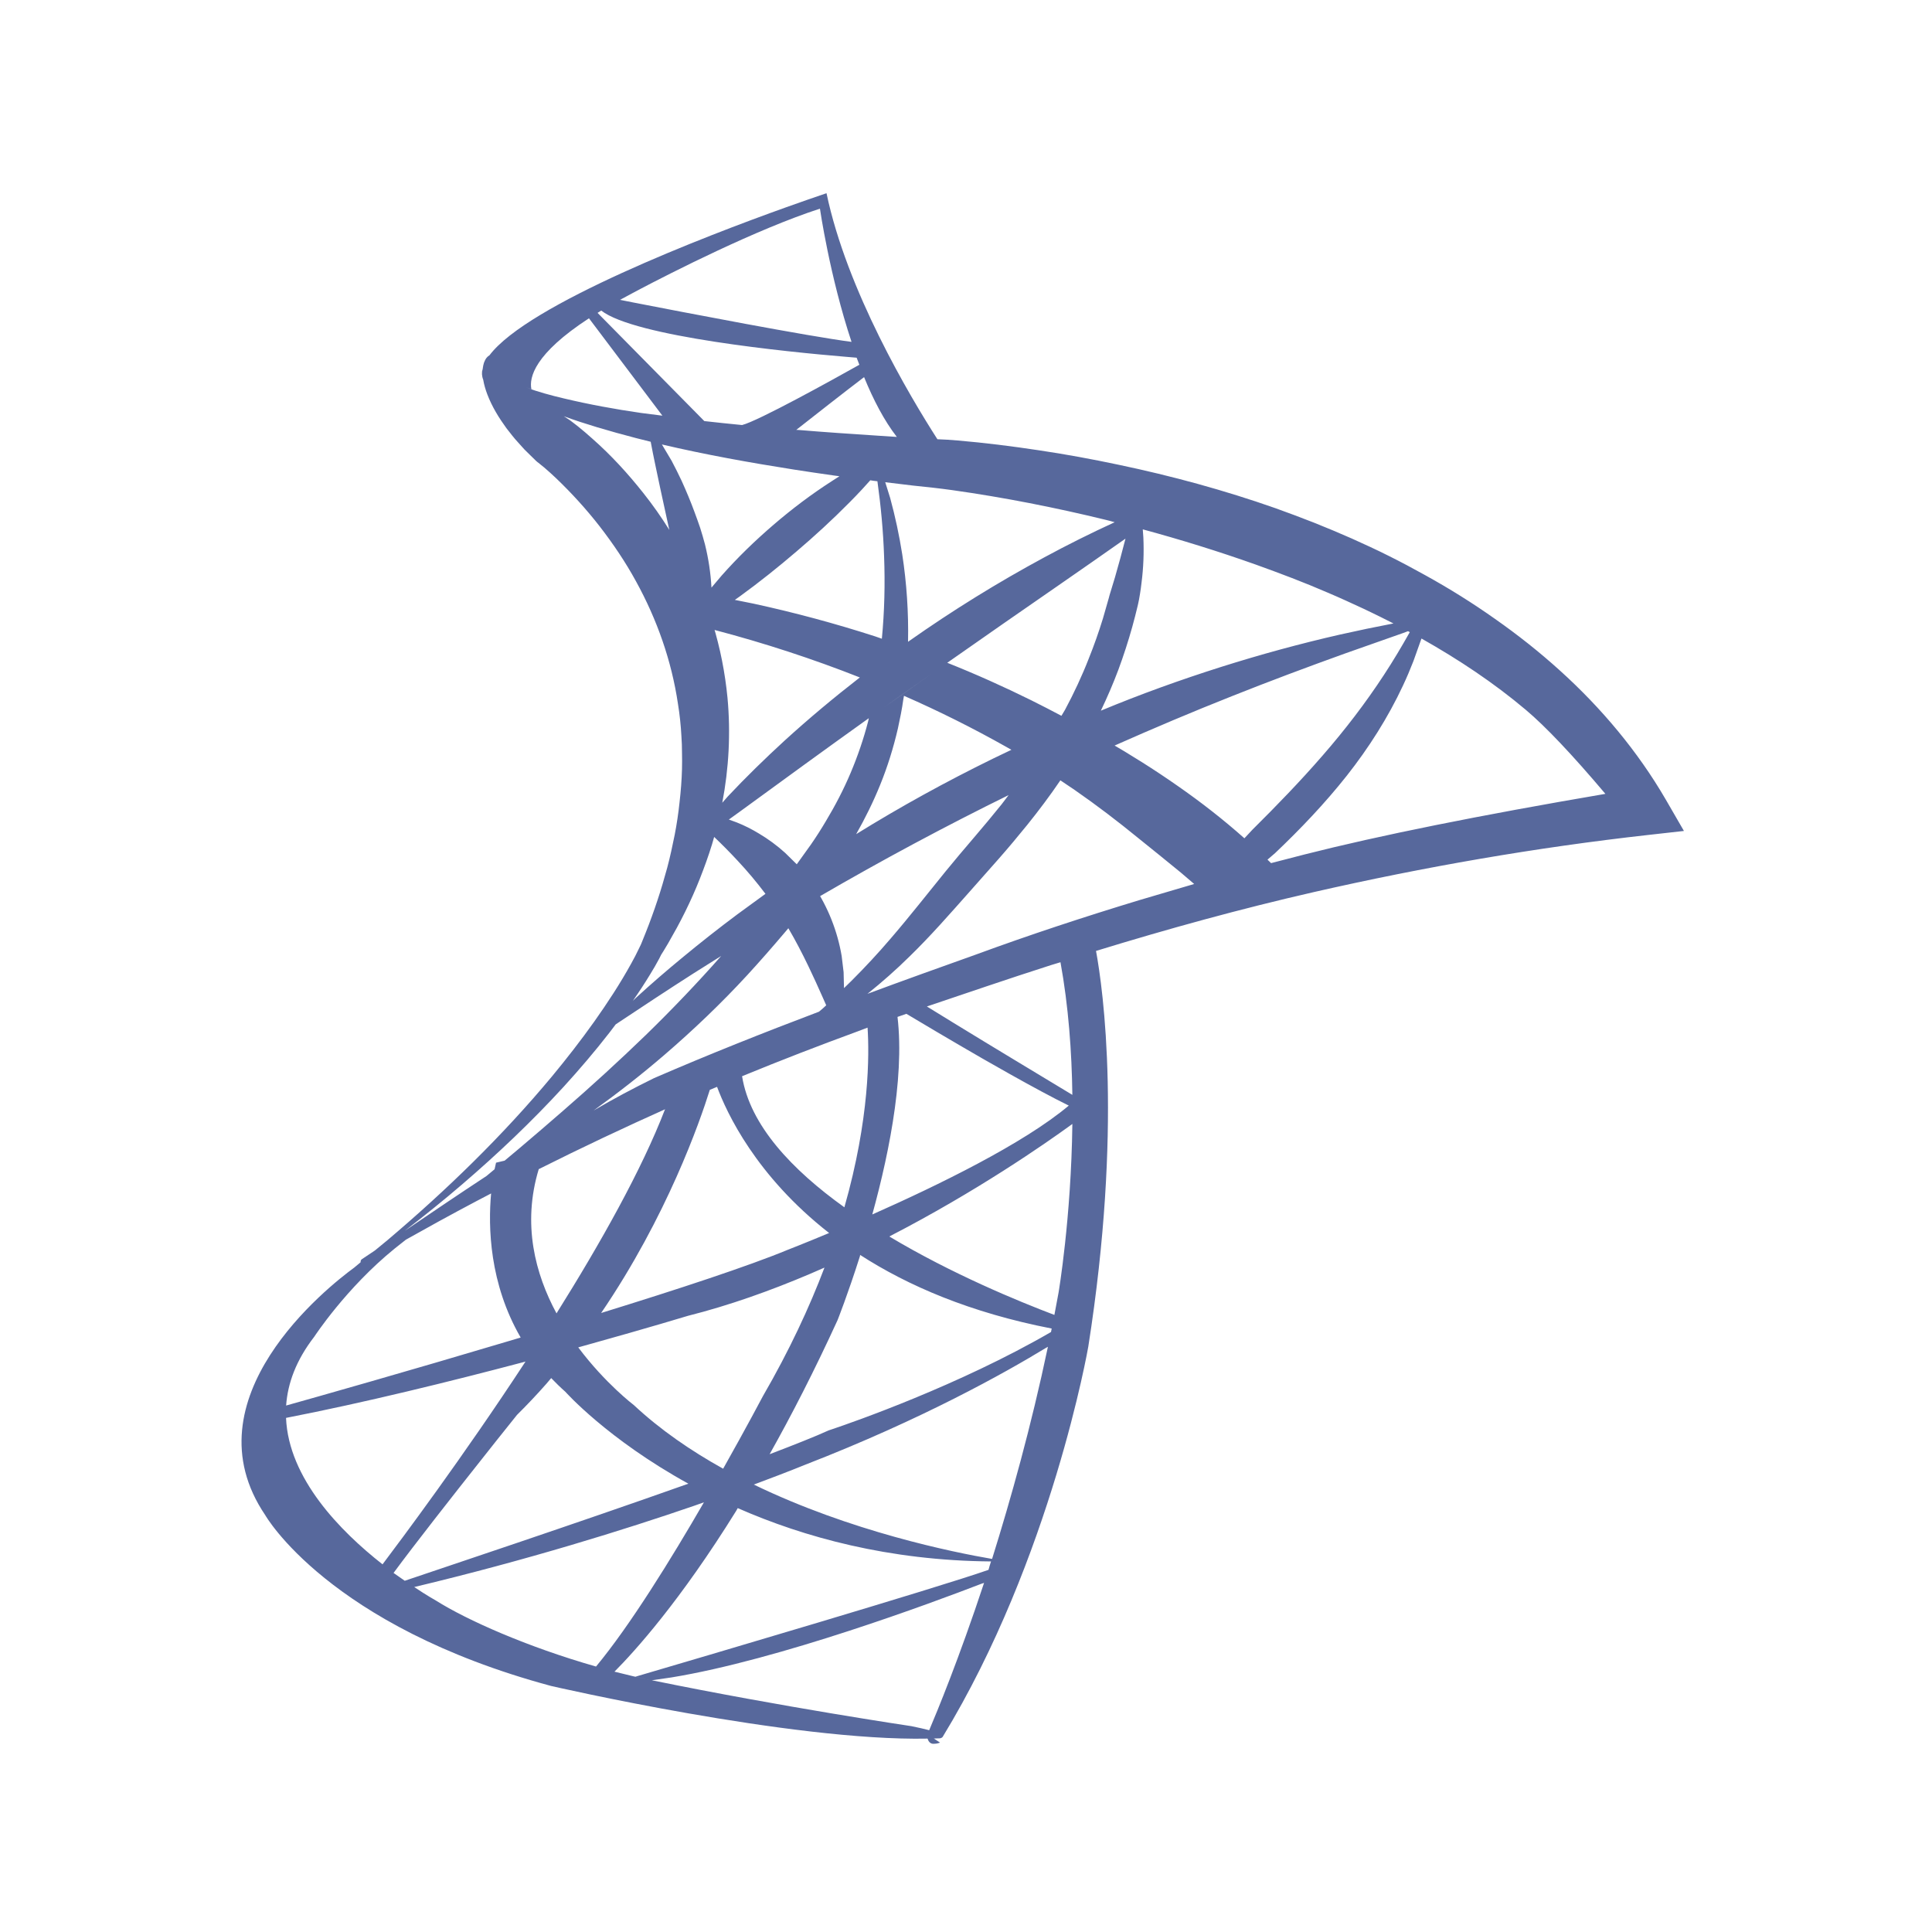
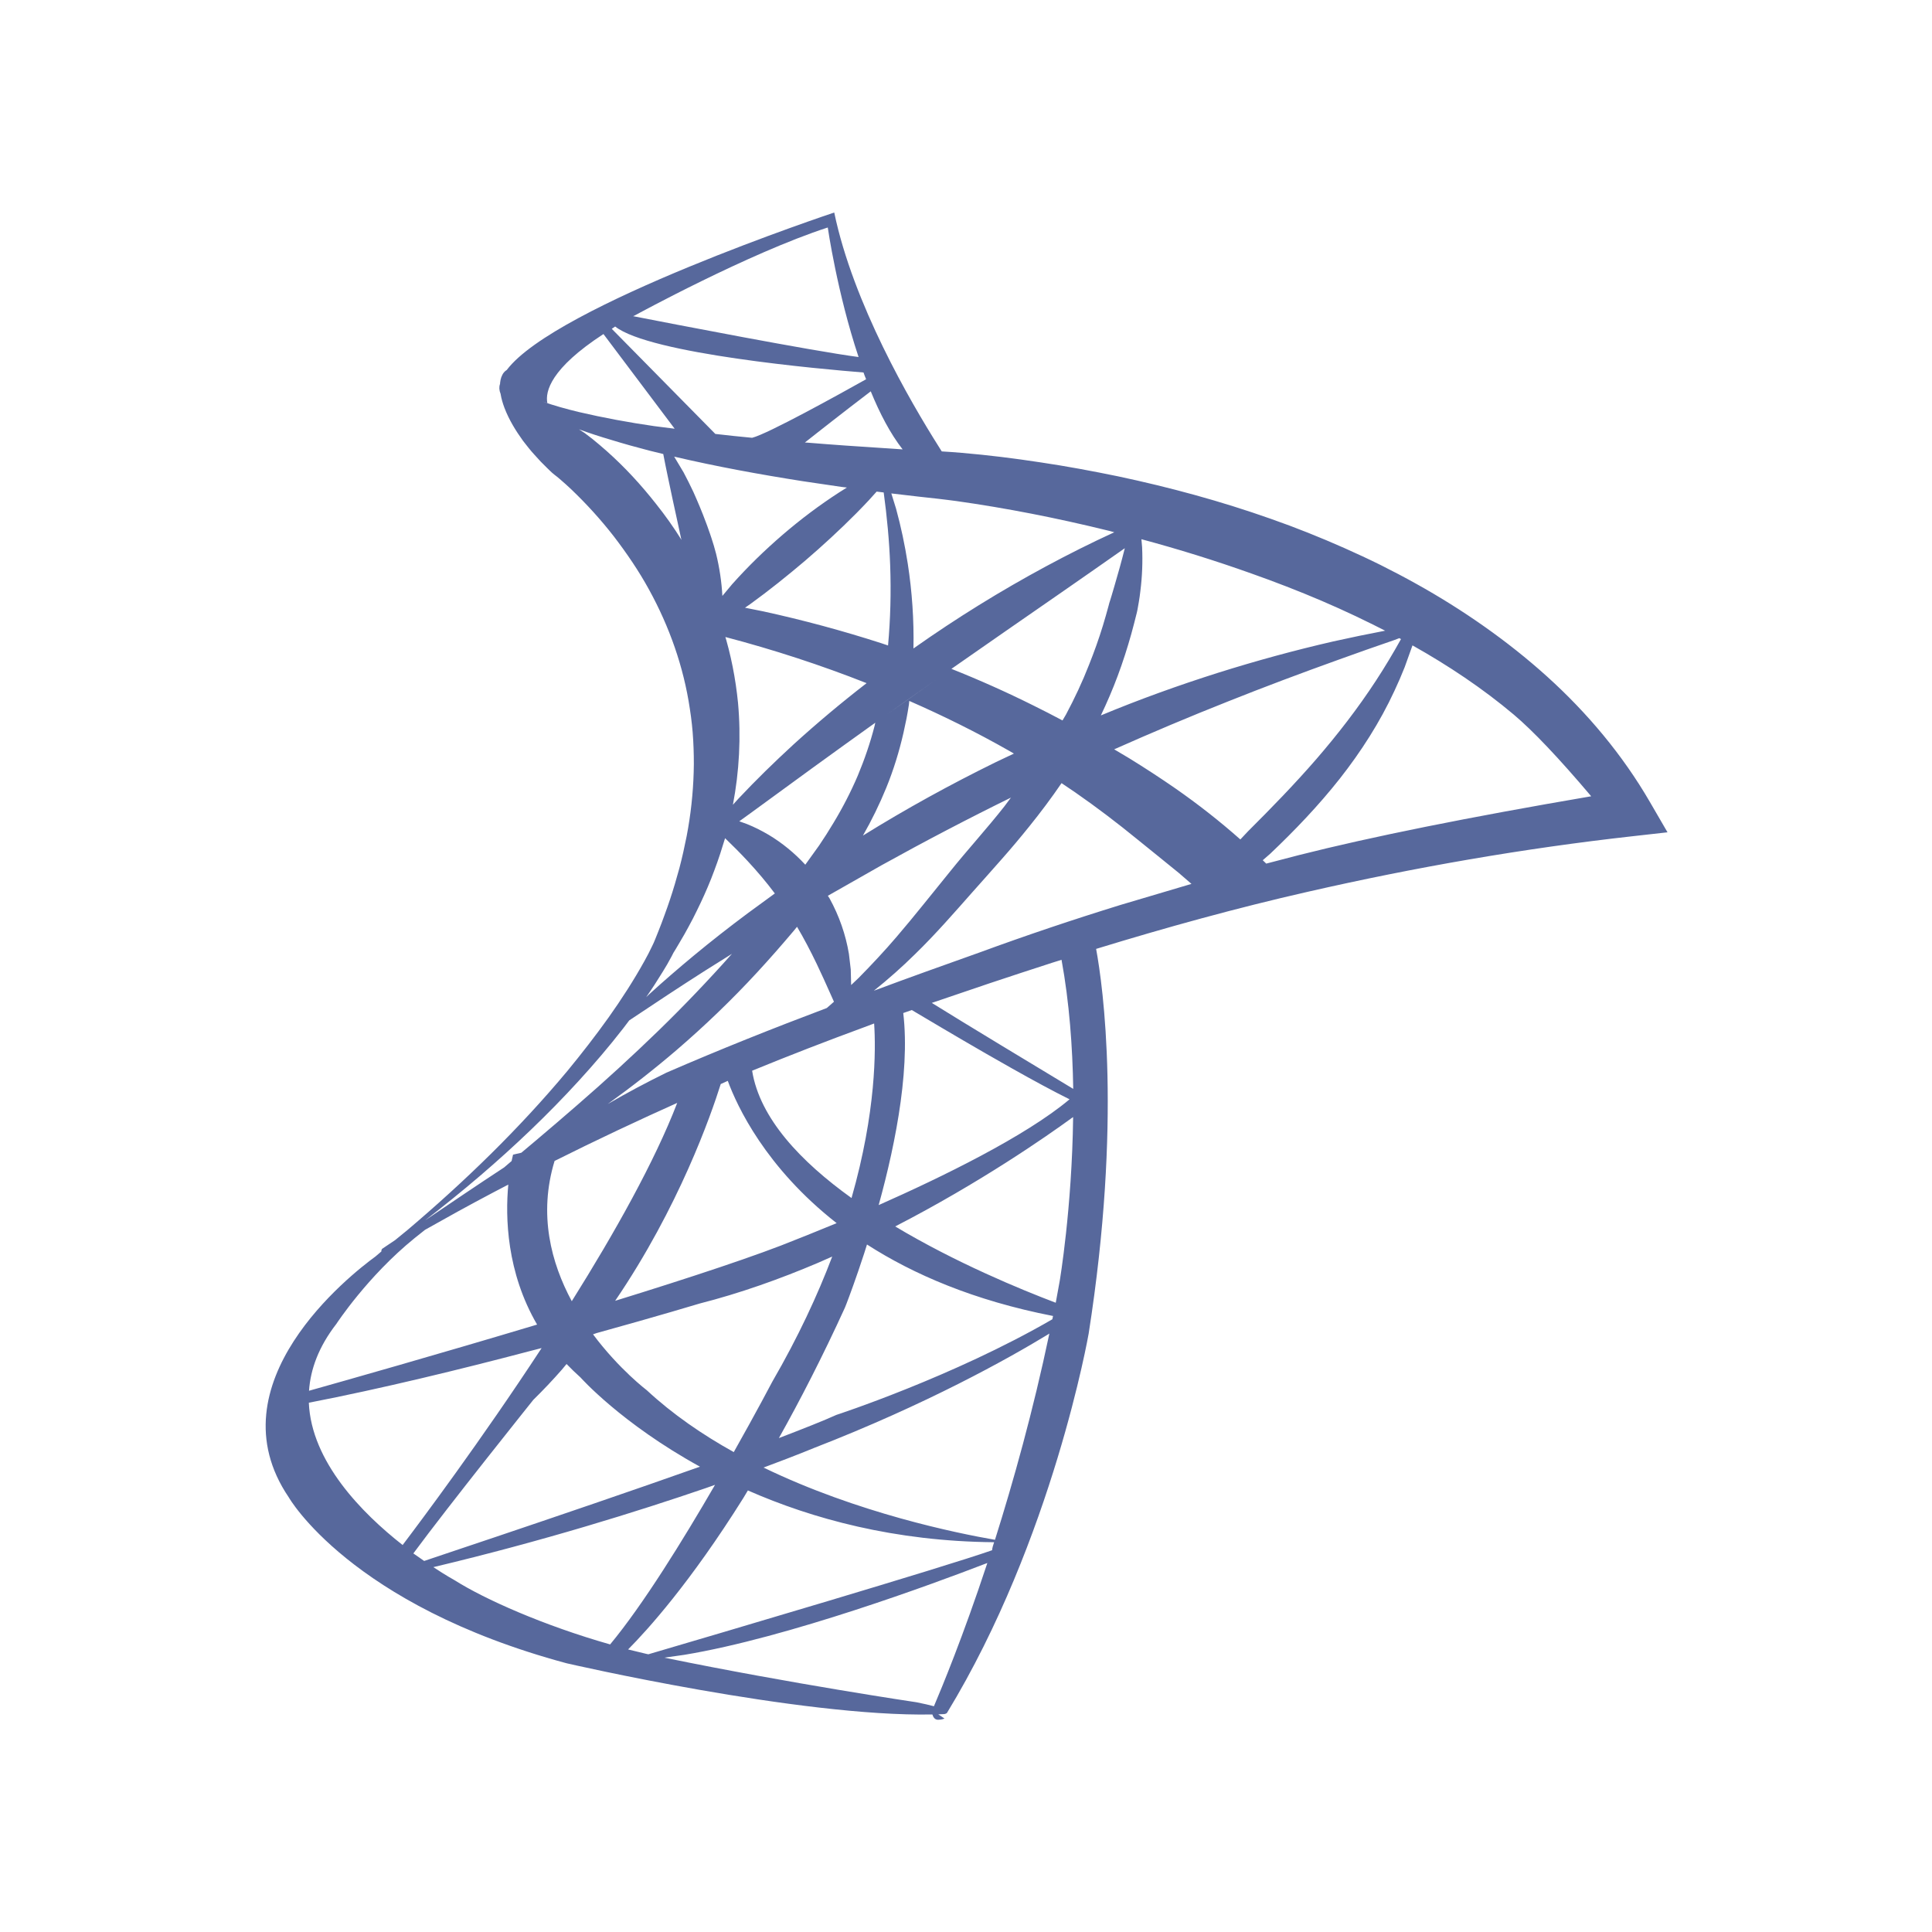
<svg xmlns="http://www.w3.org/2000/svg" width="20px" height="20px" viewBox="0 0 20 20" version="1.1">
  <g id="mssql-second-menu" stroke="none" stroke-width="1" fill="none" fill-rule="evenodd">
    <g id="MSSQL">
      <rect id="矩形" x="0" y="0" width="20" height="20" />
-       <g id="编组-29" transform="translate(2.5, 2)" fill="#57689C" fill-rule="nonzero">
-         <path d="M6.056,0 C6.267,1.008 6.915,2.097 7.204,2.547 C7.274,2.549 7.345,2.554 7.415,2.56 C7.696,2.584 7.974,2.619 8.252,2.661 C8.529,2.702 8.805,2.753 9.079,2.811 C9.628,2.926 10.172,3.074 10.704,3.261 C10.837,3.309 10.969,3.358 11.101,3.41 C11.232,3.462 11.362,3.517 11.492,3.574 C11.621,3.632 11.75,3.691 11.877,3.755 C12.004,3.818 12.129,3.885 12.253,3.954 C12.503,4.092 12.745,4.243 12.978,4.408 C13.212,4.572 13.437,4.75 13.65,4.943 C14.076,5.328 14.453,5.776 14.744,6.277 L14.932,6.602 L14.566,6.643 C13.401,6.773 12.244,6.974 11.1,7.235 C10.343,7.408 9.591,7.615 8.846,7.844 C8.92,8.246 9.121,9.68 8.766,11.94 C8.766,11.94 8.387,14.128 7.258,15.981 C7.251,15.991 7.231,15.995 7.231,15.995 C7.21,15.996 7.189,15.997 7.167,15.997 L7.231,16.039 C7.231,16.039 7.206,16.052 7.163,16.052 C7.127,16.052 7.11,16.024 7.102,15.998 C5.691,16.027 3.205,15.453 3.205,15.453 C0.896,14.831 0.246,13.685 0.246,13.685 C-0.572,12.479 0.891,11.324 1.167,11.122 L1.233,11.067 C1.232,11.052 1.236,11.042 1.245,11.036 L1.381,10.945 L1.51,10.839 C2.124,10.319 2.702,9.758 3.214,9.143 C3.367,8.958 3.514,8.769 3.652,8.575 C3.79,8.38 3.921,8.18 4.035,7.973 C4.063,7.923 4.09,7.871 4.115,7.818 L4.135,7.777 L4.152,7.735 L4.185,7.653 C4.207,7.598 4.228,7.542 4.248,7.487 C4.268,7.431 4.288,7.376 4.306,7.32 C4.343,7.209 4.376,7.096 4.407,6.983 C4.437,6.871 4.461,6.757 4.484,6.644 C4.506,6.531 4.523,6.417 4.535,6.302 C4.548,6.188 4.557,6.074 4.56,5.961 L4.561,5.876 L4.56,5.79 C4.56,5.734 4.558,5.677 4.554,5.621 C4.548,5.508 4.536,5.396 4.518,5.285 C4.452,4.84 4.301,4.412 4.084,4.018 C3.976,3.82 3.849,3.632 3.711,3.453 C3.572,3.274 3.419,3.106 3.256,2.95 C3.216,2.912 3.175,2.875 3.133,2.839 L3.102,2.814 L3.075,2.792 L3.063,2.783 L3.048,2.77 L3.031,2.753 L2.997,2.72 L2.929,2.653 L2.865,2.582 C2.821,2.535 2.782,2.483 2.742,2.432 C2.665,2.326 2.594,2.212 2.544,2.081 C2.526,2.033 2.511,1.983 2.502,1.93 C2.487,1.893 2.486,1.856 2.495,1.818 L2.496,1.869 C2.494,1.832 2.498,1.793 2.51,1.755 C2.517,1.737 2.525,1.719 2.537,1.704 C2.546,1.693 2.556,1.684 2.567,1.678 C2.965,1.149 4.804,0.444 5.64,0.145 L5.861,0.067 C5.984,0.024 6.056,0 6.056,0 Z M7.687,14.386 L7.657,14.396 C7.159,14.588 5.563,15.183 4.449,15.365 L4.248,15.394 C5.601,15.671 6.934,15.869 6.934,15.869 C7.013,15.885 7.073,15.899 7.119,15.911 C7.199,15.723 7.426,15.175 7.687,14.386 Z M5.137,13.612 L5.12,13.642 C4.54,14.576 4.071,15.094 3.861,15.305 L4.057,15.353 L4.248,15.394 L4.078,15.357 C4.806,15.143 7.199,14.438 7.733,14.251 C7.74,14.224 7.749,14.194 7.759,14.164 C6.699,14.155 5.822,13.913 5.137,13.612 Z M4.787,13.552 L4.688,13.587 C3.97,13.834 2.96,14.149 1.788,14.429 C1.924,14.52 2.013,14.569 2.013,14.569 C2.333,14.771 2.958,15.049 3.67,15.252 C4.022,14.828 4.447,14.14 4.787,13.552 Z M3.206,12.266 L3.156,12.325 C3.059,12.435 2.958,12.542 2.852,12.647 C2.852,12.647 2.77,12.75 2.645,12.906 L2.478,13.117 C2.184,13.488 1.789,13.991 1.574,14.283 C1.615,14.311 1.653,14.338 1.69,14.364 C2.052,14.241 3.468,13.77 4.626,13.359 C3.787,12.897 3.353,12.408 3.353,12.408 C3.301,12.362 3.252,12.314 3.206,12.266 Z M2.94,12.095 L2.914,12.102 C2.165,12.3 1.273,12.52 0.461,12.678 C0.487,13.306 1.024,13.852 1.46,14.194 C1.649,13.943 2.289,13.089 2.94,12.095 Z M8.348,11.942 L8.323,11.956 C7.909,12.208 7.046,12.693 5.84,13.161 C5.84,13.161 5.663,13.234 5.344,13.353 L5.303,13.368 C6.305,13.854 7.367,14.069 7.77,14.138 C7.964,13.517 8.174,12.769 8.348,11.942 Z M6.035,11.122 L5.881,11.189 C5.476,11.361 5.051,11.513 4.623,11.621 C4.623,11.621 4.211,11.746 3.593,11.918 L3.486,11.948 C3.766,12.322 4.061,12.545 4.061,12.545 C4.335,12.801 4.653,13.019 4.986,13.204 C5.231,12.769 5.397,12.454 5.397,12.454 C5.672,11.979 5.879,11.533 6.035,11.122 Z M6.404,10.991 L6.402,11.004 C6.276,11.401 6.17,11.667 6.17,11.667 C5.93,12.191 5.693,12.652 5.467,13.054 C5.729,12.954 5.943,12.869 6.079,12.807 L6.115,12.795 C6.326,12.724 7.428,12.341 8.38,11.789 C8.382,11.778 8.385,11.765 8.387,11.753 C7.543,11.589 6.897,11.309 6.404,10.991 Z M2.584,10.353 L2.824,10.231 C2.562,10.364 2.301,10.502 2.042,10.644 L1.702,10.833 L1.587,10.924 C1.083,11.332 0.753,11.838 0.753,11.838 C0.565,12.081 0.478,12.32 0.462,12.55 L0.448,12.554 C0.784,12.46 1.737,12.19 2.759,11.885 L2.89,11.846 C2.566,11.287 2.552,10.702 2.584,10.353 Z M8.601,9.635 L8.582,9.649 C8.32,9.839 7.61,10.334 6.706,10.8 C7.354,11.188 8.043,11.471 8.415,11.612 L8.458,11.382 C8.458,11.382 8.589,10.611 8.601,9.635 Z M4.384,9.484 L4.418,9.468 C3.967,9.67 3.519,9.881 3.077,10.103 C2.904,10.674 3.041,11.188 3.261,11.596 C3.717,10.868 4.143,10.11 4.384,9.484 Z M4.923,9.251 L4.848,9.282 C4.746,9.609 4.404,10.592 3.723,11.592 C4.519,11.346 5.252,11.105 5.657,10.937 C5.657,10.937 5.825,10.872 6.083,10.764 C5.326,10.173 5.023,9.52 4.923,9.251 Z M4.966,7.896 L4.683,8.074 C4.412,8.247 4.143,8.425 3.874,8.604 C3.852,8.634 3.83,8.662 3.808,8.691 C3.658,8.884 3.5,9.069 3.336,9.249 C3.007,9.608 2.654,9.943 2.286,10.259 C2.093,10.425 1.894,10.585 1.692,10.74 C1.972,10.55 2.253,10.36 2.536,10.174 L2.62,10.104 C2.629,10.06 2.635,10.036 2.635,10.036 L2.724,10.015 L2.878,9.886 C3.028,9.759 3.177,9.631 3.324,9.503 C3.62,9.246 3.908,8.983 4.187,8.713 C4.457,8.45 4.717,8.178 4.966,7.896 Z M6.883,8.495 L6.788,8.528 L6.773,8.405 C6.885,9.035 6.717,9.894 6.53,10.572 C7.202,10.274 8.095,9.84 8.564,9.445 C8.397,9.363 8.177,9.244 7.949,9.116 L7.674,8.96 C7.336,8.765 7.021,8.578 6.883,8.495 Z M6.481,8.638 L6.378,8.677 C5.977,8.824 5.578,8.978 5.182,9.141 C5.263,9.65 5.701,10.111 6.241,10.498 C6.503,9.579 6.499,8.914 6.481,8.638 Z M5.661,7.609 L5.629,7.647 C5.5,7.799 5.371,7.947 5.236,8.094 C4.966,8.387 4.678,8.662 4.377,8.921 C4.141,9.124 3.896,9.315 3.645,9.496 C3.849,9.376 4.058,9.265 4.27,9.161 C4.84,8.914 5.407,8.689 5.978,8.473 C6.004,8.452 6.029,8.43 6.053,8.407 L6.015,8.321 C5.968,8.214 5.919,8.108 5.869,8.003 C5.803,7.866 5.735,7.735 5.661,7.609 Z M8.478,7.961 L8.379,7.991 C8.154,8.063 7.931,8.137 7.708,8.212 L7.095,8.419 C7.243,8.511 7.46,8.643 7.691,8.784 L7.975,8.956 C8.211,9.099 8.439,9.236 8.601,9.334 C8.595,8.889 8.561,8.416 8.478,7.961 Z M4.893,6.664 L4.871,6.74 C4.834,6.861 4.791,6.979 4.745,7.096 C4.699,7.213 4.648,7.326 4.593,7.438 C4.565,7.494 4.537,7.549 4.507,7.604 L4.416,7.766 L4.368,7.846 L4.344,7.884 L4.324,7.924 C4.294,7.98 4.263,8.034 4.23,8.087 C4.173,8.181 4.113,8.272 4.051,8.361 L4.084,8.329 C4.24,8.186 4.401,8.047 4.565,7.912 C4.75,7.759 4.939,7.61 5.132,7.466 L5.424,7.253 C5.332,7.131 5.238,7.019 5.135,6.909 C5.057,6.825 4.976,6.743 4.893,6.664 Z M8.477,6.078 C8.369,6.237 8.254,6.39 8.135,6.538 C8.038,6.658 7.939,6.776 7.838,6.891 L7.538,7.23 C7.338,7.455 7.137,7.686 6.915,7.902 C6.777,8.038 6.631,8.167 6.48,8.288 C6.851,8.15 7.226,8.016 7.607,7.88 C8.165,7.675 8.728,7.49 9.295,7.318 L9.862,7.151 L9.724,7.033 C9.579,6.913 9.429,6.794 9.286,6.678 C9.072,6.503 8.852,6.335 8.624,6.177 L8.477,6.078 Z M7.941,6.231 L7.959,6.222 C7.291,6.55 6.634,6.902 5.989,7.277 L5.924,7.171 C6.072,7.391 6.17,7.642 6.213,7.897 L6.233,8.064 L6.237,8.229 L6.314,8.154 C6.455,8.013 6.59,7.868 6.719,7.717 C6.913,7.492 7.098,7.255 7.29,7.019 L7.436,6.843 C7.485,6.785 7.535,6.726 7.583,6.67 C7.68,6.556 7.776,6.442 7.869,6.326 L7.941,6.231 Z M6.494,5.434 L7.147,4.972 C6.704,5.283 6.264,5.598 5.826,5.916 L5.167,6.396 L5.045,6.484 L5.125,6.513 C5.206,6.545 5.283,6.584 5.357,6.629 C5.453,6.686 5.544,6.753 5.628,6.829 L5.748,6.947 L5.895,6.742 C5.949,6.664 6,6.584 6.048,6.503 C6.146,6.34 6.233,6.173 6.306,6 C6.379,5.827 6.44,5.649 6.487,5.467 L6.494,5.434 Z M12.215,4.61 L12.132,4.843 C12.099,4.928 12.063,5.013 12.024,5.096 C11.869,5.428 11.669,5.742 11.442,6.03 C11.214,6.318 10.962,6.582 10.699,6.832 L10.621,6.899 C10.633,6.911 10.646,6.923 10.658,6.935 L11.006,6.845 C11.773,6.65 12.811,6.441 14.119,6.218 C13.775,5.811 13.5,5.521 13.296,5.349 C12.963,5.068 12.598,4.826 12.215,4.61 Z M12.076,4.534 L12.025,4.553 L11.429,4.763 C11.034,4.905 10.641,5.052 10.252,5.207 C9.843,5.369 9.439,5.54 9.038,5.718 L8.949,5.665 C9.203,5.812 9.452,5.968 9.693,6.137 C9.933,6.304 10.164,6.484 10.382,6.678 L10.464,6.59 C10.716,6.34 10.961,6.087 11.191,5.822 C11.421,5.558 11.634,5.281 11.827,4.986 C11.921,4.843 12.009,4.695 12.094,4.544 C12.088,4.54 12.082,4.537 12.076,4.534 Z M6.858,5.203 L6.851,5.241 C6.845,5.289 6.835,5.342 6.826,5.391 C6.816,5.441 6.806,5.491 6.795,5.541 C6.749,5.74 6.688,5.937 6.611,6.126 C6.54,6.301 6.456,6.471 6.363,6.635 C6.821,6.351 7.294,6.091 7.778,5.854 L7.97,5.762 C7.953,5.753 7.936,5.743 7.919,5.733 C7.575,5.539 7.221,5.362 6.858,5.203 Z M4.891,4.505 L4.88,4.463 C4.956,4.71 5.006,4.966 5.031,5.223 C5.065,5.588 5.045,5.955 4.977,6.31 L5.034,6.245 C5.223,6.044 5.42,5.852 5.623,5.666 C5.873,5.438 6.133,5.221 6.401,5.013 C5.915,4.821 5.41,4.656 4.896,4.521 L4.891,4.505 Z M9.151,3.576 C8.927,3.734 8.703,3.889 8.48,4.044 C8.087,4.316 7.696,4.587 7.306,4.861 C7.6,4.978 7.89,5.108 8.175,5.249 L8.333,5.329 L8.488,5.41 L8.525,5.348 C8.617,5.176 8.7,4.999 8.771,4.817 C8.826,4.68 8.875,4.541 8.918,4.401 C8.939,4.33 8.959,4.26 8.979,4.188 L8.986,4.161 C8.988,4.152 8.988,4.152 8.989,4.151 L8.994,4.135 L9.042,3.977 C9.08,3.844 9.117,3.711 9.151,3.576 Z M9.33,3.48 L9.336,3.564 C9.343,3.72 9.337,3.878 9.317,4.033 C9.313,4.072 9.307,4.11 9.301,4.149 L9.291,4.207 L9.288,4.221 L9.285,4.236 L9.279,4.264 C9.261,4.339 9.242,4.415 9.221,4.49 C9.179,4.64 9.131,4.788 9.077,4.934 C9.023,5.078 8.962,5.219 8.896,5.357 C9.304,5.187 9.721,5.037 10.144,4.903 C10.549,4.775 10.959,4.663 11.372,4.569 L11.649,4.509 L11.925,4.454 L11.792,4.387 C11.732,4.357 11.672,4.329 11.612,4.3 C11.491,4.244 11.37,4.188 11.247,4.136 C11.124,4.083 11,4.032 10.875,3.984 C10.75,3.936 10.624,3.889 10.498,3.844 C10.115,3.708 9.725,3.587 9.33,3.48 Z M6.664,2.992 L6.715,3.155 C6.767,3.346 6.809,3.541 6.84,3.739 C6.886,4.038 6.906,4.341 6.9,4.644 L6.911,4.636 C7.36,4.32 7.828,4.03 8.312,3.769 C8.55,3.64 8.793,3.519 9.039,3.406 C9.01,3.397 8.98,3.39 8.949,3.382 C8.425,3.254 7.891,3.149 7.359,3.074 C7.292,3.065 7.226,3.056 7.161,3.049 L6.955,3.027 C6.858,3.015 6.761,3.004 6.664,2.992 Z M6.509,2.972 L6.423,3.067 C6.38,3.113 6.337,3.158 6.292,3.203 C6.117,3.38 5.934,3.548 5.745,3.709 C5.557,3.87 5.363,4.025 5.161,4.172 L5.107,4.21 L5.301,4.249 C5.725,4.341 6.145,4.454 6.56,4.588 L6.629,4.612 C6.656,4.33 6.663,4.044 6.652,3.757 C6.643,3.499 6.619,3.24 6.583,2.982 L6.542,2.977 L6.509,2.972 Z M4.352,2.601 L4.452,2.769 C4.488,2.837 4.523,2.907 4.556,2.977 C4.604,3.083 4.649,3.19 4.689,3.299 L4.719,3.381 C4.729,3.411 4.738,3.434 4.748,3.464 C4.766,3.522 4.783,3.578 4.798,3.636 C4.834,3.782 4.857,3.932 4.865,4.083 L4.969,3.96 C5.136,3.771 5.317,3.596 5.508,3.432 C5.699,3.268 5.9,3.116 6.112,2.98 L6.19,2.93 L6.13,2.922 C5.993,2.903 5.856,2.882 5.719,2.861 C5.261,2.789 4.805,2.707 4.352,2.601 Z M3.337,2.309 L3.398,2.349 L3.422,2.367 L3.443,2.383 L3.483,2.414 C3.534,2.455 3.583,2.497 3.632,2.541 C3.826,2.712 3.999,2.901 4.159,3.103 C4.256,3.225 4.346,3.353 4.429,3.486 L4.424,3.464 L4.406,3.382 L4.334,3.051 C4.301,2.893 4.266,2.735 4.236,2.573 C4.186,2.561 4.135,2.548 4.084,2.535 C3.95,2.5 3.815,2.463 3.682,2.423 C3.566,2.388 3.451,2.351 3.337,2.309 Z M6.445,1.904 C6.259,2.045 5.908,2.32 5.743,2.45 C5.751,2.45 5.759,2.451 5.767,2.451 C6.04,2.474 6.313,2.492 6.586,2.51 L6.784,2.523 C6.654,2.356 6.541,2.139 6.445,1.904 Z M3.724,1.215 L3.686,1.239 L4.791,2.359 C4.921,2.374 5.052,2.387 5.182,2.4 C5.348,2.358 6.104,1.94 6.396,1.776 C6.386,1.752 6.377,1.728 6.368,1.703 L6.25,1.693 C5.664,1.644 4.069,1.486 3.724,1.215 Z M3.597,1.295 C3.034,1.662 2.976,1.907 3.001,2.029 L2.945,2.011 C3.072,2.057 3.203,2.093 3.335,2.124 C3.599,2.187 3.867,2.236 4.137,2.275 L4.357,2.303 L3.597,1.295 Z M5.988,0.16 C5.332,0.373 4.454,0.82 4.097,1.008 L3.978,1.072 C3.95,1.087 3.935,1.095 3.935,1.095 L3.918,1.104 L4.049,1.13 C4.583,1.234 5.865,1.481 6.315,1.539 C6.088,0.855 5.988,0.16 5.988,0.16 Z" id="形状结合" />
+       <g id="编组-29" transform="translate(2.75, 2.2)" fill="#57689C" fill-rule="nonzero">
+         <path d="M5.886,0 C6.082,0.942 6.673,1.957 6.967,2.422 L6.999,2.473 C7.069,2.477 7.138,2.482 7.207,2.488 C7.48,2.511 7.75,2.545 8.019,2.586 C8.289,2.626 8.557,2.676 8.824,2.731 C9.357,2.844 9.885,2.987 10.403,3.17 C10.532,3.215 10.66,3.263 10.788,3.314 C10.916,3.365 11.042,3.418 11.168,3.474 C11.294,3.53 11.419,3.588 11.542,3.649 C11.666,3.711 11.788,3.775 11.908,3.842 C12.151,3.977 12.386,4.124 12.613,4.284 C12.84,4.444 13.059,4.617 13.266,4.804 C13.68,5.178 14.046,5.613 14.329,6.101 L14.512,6.416 L14.156,6.456 C13.024,6.582 11.899,6.778 10.787,7.032 C10.052,7.199 9.321,7.401 8.597,7.623 C8.669,8.013 8.864,9.407 8.52,11.604 C8.52,11.604 8.15,13.73 7.053,15.532 C7.047,15.54 7.027,15.544 7.027,15.544 C7.006,15.545 6.985,15.546 6.963,15.547 L7.027,15.59 C7.027,15.59 7.003,15.603 6.961,15.603 C6.926,15.603 6.91,15.575 6.902,15.548 C5.53,15.576 3.115,15.018 3.115,15.018 C0.871,14.414 0.239,13.3 0.239,13.3 C-0.559,12.123 0.876,10.997 1.137,10.807 L1.198,10.755 C1.197,10.741 1.201,10.731 1.21,10.725 L1.341,10.637 L1.467,10.534 C2.064,10.028 2.626,9.483 3.124,8.886 C3.272,8.706 3.415,8.522 3.55,8.333 C3.684,8.144 3.81,7.949 3.921,7.749 C3.949,7.699 3.975,7.649 3.999,7.598 L4.018,7.558 L4.035,7.517 L4.067,7.437 C4.088,7.384 4.109,7.33 4.128,7.276 C4.148,7.222 4.167,7.168 4.185,7.114 C4.221,7.006 4.253,6.897 4.283,6.787 C4.312,6.677 4.336,6.567 4.358,6.457 C4.379,6.347 4.396,6.236 4.408,6.125 C4.42,6.014 4.428,5.903 4.431,5.793 C4.433,5.738 4.433,5.683 4.432,5.627 C4.431,5.572 4.429,5.517 4.426,5.463 C4.42,5.353 4.408,5.244 4.391,5.136 C4.327,4.704 4.18,4.288 3.969,3.904 C3.864,3.712 3.74,3.53 3.607,3.356 C3.472,3.182 3.323,3.018 3.165,2.867 C3.126,2.83 3.086,2.794 3.045,2.759 L3.015,2.734 L2.988,2.713 L2.977,2.704 L2.963,2.692 L2.946,2.676 L2.912,2.643 L2.847,2.578 L2.784,2.509 C2.742,2.464 2.703,2.413 2.664,2.363 C2.59,2.26 2.521,2.15 2.472,2.022 C2.455,1.976 2.44,1.928 2.432,1.877 C2.417,1.841 2.416,1.807 2.424,1.773 L2.426,1.817 C2.424,1.78 2.427,1.742 2.439,1.706 C2.446,1.688 2.454,1.67 2.466,1.656 C2.475,1.645 2.485,1.636 2.496,1.63 C3,0.959 5.886,0 5.886,0 Z M7.471,13.98 L7.431,13.995 C6.935,14.186 5.406,14.754 4.332,14.931 L4.127,14.96 C5.443,15.23 6.739,15.422 6.739,15.422 C6.815,15.437 6.873,15.451 6.918,15.463 C6.996,15.279 7.218,14.747 7.471,13.98 Z M4.992,13.229 L4.944,13.309 C4.395,14.185 3.952,14.674 3.752,14.875 L3.942,14.921 L4.034,14.94 L3.962,14.925 C4.67,14.717 7.007,14.028 7.52,13.848 C7.522,13.823 7.531,13.794 7.541,13.765 C6.51,13.756 5.658,13.522 4.992,13.229 Z M4.652,13.171 L4.556,13.205 C3.858,13.444 2.875,13.752 1.736,14.023 C1.869,14.111 1.957,14.159 1.957,14.159 C2.267,14.355 2.874,14.626 3.566,14.823 C3.908,14.411 4.321,13.742 4.652,13.171 Z M3.115,11.92 L3.067,11.978 C2.973,12.085 2.875,12.189 2.771,12.291 C2.771,12.291 1.89,13.391 1.529,13.881 C1.569,13.908 1.606,13.934 1.641,13.959 C1.707,13.936 1.815,13.9 1.953,13.854 L2.391,13.707 C2.981,13.508 3.788,13.234 4.496,12.983 C3.68,12.534 3.259,12.059 3.259,12.059 C3.208,12.013 3.16,11.967 3.115,11.92 Z M2.857,11.755 L2.729,11.788 C2.023,11.974 1.2,12.175 0.447,12.321 C0.473,12.931 0.995,13.462 1.418,13.794 C1.602,13.551 2.224,12.721 2.857,11.755 Z M8.113,11.605 L8.089,11.62 C7.687,11.864 6.847,12.335 5.675,12.79 C5.675,12.79 5.503,12.862 5.194,12.977 L5.154,12.992 C6.127,13.463 7.157,13.672 7.55,13.74 C7.74,13.137 7.944,12.409 8.113,11.605 Z M5.865,10.808 L5.715,10.874 C5.322,11.041 4.909,11.188 4.493,11.294 C4.493,11.294 4.063,11.424 3.426,11.6 L3.389,11.613 C3.66,11.976 3.946,12.192 3.946,12.192 C4.213,12.44 4.522,12.652 4.846,12.832 C5.084,12.41 5.245,12.103 5.245,12.103 C5.512,11.642 5.714,11.207 5.865,10.808 Z M6.225,10.683 L6.195,10.778 C6.112,11.032 6.042,11.22 6.012,11.298 L5.996,11.338 C5.763,11.848 5.532,12.296 5.313,12.687 C5.568,12.589 5.776,12.507 5.908,12.447 C5.908,12.447 7.116,12.053 8.144,11.457 C8.146,11.446 8.148,11.435 8.151,11.423 C7.331,11.263 6.704,10.991 6.225,10.683 Z M2.512,10.062 L2.745,9.943 C2.489,10.073 2.236,10.206 1.985,10.344 L1.65,10.531 L1.542,10.617 C1.053,11.013 0.732,11.505 0.732,11.505 C0.549,11.741 0.464,11.974 0.449,12.197 C0.798,12.099 1.78,11.821 2.81,11.512 C2.494,10.97 2.48,10.401 2.512,10.062 Z M8.359,9.364 L8.34,9.377 C8.086,9.562 7.396,10.043 6.517,10.496 C7.147,10.873 7.818,11.149 8.179,11.286 L8.22,11.061 C8.22,11.061 8.347,10.313 8.359,9.364 Z M4.261,9.216 L4.294,9.202 C3.856,9.398 3.421,9.603 2.991,9.818 C2.822,10.372 2.955,10.873 3.169,11.27 C3.613,10.562 4.027,9.824 4.261,9.216 Z M4.784,8.989 L4.711,9.022 C4.611,9.34 4.279,10.295 3.618,11.266 C4.391,11.027 5.104,10.792 5.498,10.629 C5.498,10.629 5.66,10.566 5.911,10.462 C5.174,9.885 4.88,9.25 4.784,8.989 Z M4.827,7.674 L4.551,7.847 C4.287,8.015 4.026,8.188 3.764,8.363 L3.701,8.446 C3.555,8.634 3.401,8.814 3.242,8.988 C2.922,9.338 2.58,9.663 2.222,9.97 C2.036,10.129 1.846,10.283 1.652,10.432 C1.923,10.249 2.194,10.065 2.469,9.885 L2.546,9.819 C2.555,9.777 2.561,9.753 2.561,9.753 L2.647,9.733 L2.797,9.607 C2.943,9.484 3.087,9.36 3.231,9.235 C3.518,8.986 3.798,8.73 4.069,8.467 C4.331,8.212 4.584,7.947 4.827,7.674 Z M6.689,8.256 L6.597,8.288 L6.583,8.168 C6.692,8.781 6.528,9.616 6.346,10.275 C6.998,9.986 7.865,9.564 8.322,9.18 C8.16,9.1 7.946,8.984 7.724,8.859 L7.457,8.707 C7.129,8.518 6.824,8.336 6.689,8.256 Z M6.299,8.395 L6.198,8.433 C5.809,8.576 5.421,8.726 5.036,8.884 C5.115,9.378 5.541,9.826 6.065,10.202 C6.32,9.31 6.317,8.664 6.299,8.395 Z M5.501,7.394 L5.47,7.432 C5.345,7.58 5.22,7.723 5.088,7.866 C4.826,8.15 4.546,8.419 4.254,8.67 C4.024,8.867 3.786,9.053 3.541,9.229 C3.74,9.113 3.943,9.005 4.149,8.904 C4.704,8.663 5.254,8.444 5.809,8.235 C5.834,8.214 5.859,8.192 5.883,8.17 L5.846,8.087 C5.8,7.983 5.753,7.88 5.704,7.777 C5.64,7.644 5.573,7.516 5.501,7.394 Z M8.239,7.736 L8.143,7.766 C7.925,7.836 7.708,7.908 7.491,7.98 L6.896,8.182 C7.244,8.399 7.984,8.845 8.36,9.072 C8.353,8.639 8.32,8.178 8.239,7.736 Z M4.756,6.477 L4.733,6.55 C4.698,6.668 4.656,6.783 4.612,6.896 C4.567,7.009 4.517,7.12 4.463,7.229 C4.437,7.283 4.409,7.337 4.38,7.39 C4.352,7.443 4.322,7.495 4.291,7.547 L4.245,7.625 L4.222,7.662 L4.202,7.701 C4.173,7.756 4.143,7.808 4.111,7.859 C4.056,7.949 3.999,8.037 3.939,8.123 L3.969,8.094 C4.121,7.955 4.277,7.821 4.436,7.689 C4.616,7.54 4.8,7.396 4.988,7.256 L5.271,7.049 C5.182,6.93 5.09,6.822 4.991,6.715 C4.915,6.633 4.836,6.554 4.756,6.477 Z M8.239,5.907 C8.134,6.061 8.022,6.21 7.906,6.354 C7.812,6.471 7.716,6.585 7.617,6.697 L7.471,6.862 L7.325,7.026 C7.131,7.245 6.936,7.47 6.721,7.679 C6.586,7.812 6.444,7.938 6.296,8.056 C6.657,7.921 7.022,7.791 7.393,7.659 C7.875,7.482 8.36,7.319 8.849,7.168 L9.584,6.95 L9.451,6.835 C9.309,6.718 9.163,6.603 9.025,6.49 C8.817,6.32 8.603,6.157 8.381,6.003 L8.239,5.907 Z M7.715,6.057 L7.735,6.047 C7.276,6.272 6.823,6.509 6.376,6.757 L5.82,7.073 L5.838,7.101 C5.937,7.281 6.005,7.476 6.038,7.675 L6.057,7.836 L6.061,7.997 L6.137,7.925 C6.273,7.787 6.405,7.646 6.53,7.5 C6.718,7.281 6.898,7.051 7.085,6.822 L7.155,6.736 L7.226,6.651 C7.274,6.594 7.323,6.537 7.37,6.482 C7.464,6.372 7.558,6.261 7.647,6.148 L7.715,6.057 Z M6.311,5.281 L6.946,4.832 C6.515,5.134 6.088,5.44 5.662,5.749 L5.022,6.216 L4.903,6.302 L4.981,6.33 C5.059,6.361 5.134,6.399 5.207,6.442 C5.346,6.525 5.475,6.631 5.587,6.752 L5.583,6.756 L5.729,6.553 C5.781,6.476 5.831,6.398 5.878,6.319 C5.973,6.162 6.057,5.999 6.129,5.831 C6.199,5.663 6.259,5.49 6.304,5.313 L6.311,5.281 Z M11.872,4.481 L11.791,4.707 C11.758,4.79 11.723,4.871 11.685,4.952 C11.535,5.276 11.34,5.58 11.12,5.86 C10.899,6.14 10.653,6.397 10.398,6.639 L10.322,6.705 C10.334,6.717 10.346,6.729 10.358,6.74 L10.696,6.652 C11.442,6.463 12.451,6.26 13.722,6.043 C13.387,5.647 13.12,5.366 12.921,5.198 C12.598,4.926 12.244,4.69 11.872,4.481 Z M11.736,4.406 L11.686,4.425 C11.492,4.492 11.299,4.559 11.107,4.629 C10.723,4.767 10.341,4.91 9.963,5.061 C9.566,5.218 9.173,5.384 8.784,5.557 L8.698,5.506 L8.942,5.651 C9.104,5.751 9.264,5.855 9.421,5.964 C9.653,6.126 9.877,6.301 10.09,6.49 L10.17,6.405 C10.414,6.162 10.653,5.916 10.876,5.659 C11.099,5.401 11.307,5.132 11.494,4.846 C11.585,4.707 11.671,4.563 11.753,4.416 L11.736,4.406 Z M6.663,5.056 L6.659,5.094 C6.652,5.14 6.643,5.192 6.634,5.239 L6.603,5.385 C6.559,5.578 6.5,5.77 6.425,5.954 C6.355,6.125 6.274,6.291 6.183,6.45 C6.629,6.173 7.089,5.92 7.56,5.689 L7.746,5.601 C7.729,5.591 7.712,5.581 7.696,5.572 C7.362,5.382 7.017,5.211 6.663,5.056 Z M4.758,4.394 L4.742,4.337 C4.817,4.577 4.865,4.826 4.89,5.076 C4.922,5.43 4.903,5.787 4.837,6.131 L4.893,6.069 C5.076,5.874 5.267,5.688 5.464,5.507 C5.708,5.285 5.961,5.073 6.221,4.872 C5.748,4.685 5.257,4.525 4.758,4.394 Z M8.894,3.475 C8.676,3.629 8.458,3.779 8.242,3.93 C7.86,4.195 7.479,4.458 7.099,4.724 C7.386,4.838 7.668,4.964 7.945,5.102 L8.098,5.179 L8.249,5.258 L8.285,5.197 C8.374,5.03 8.455,4.858 8.524,4.681 C8.577,4.548 8.625,4.414 8.667,4.277 C8.688,4.209 8.707,4.14 8.726,4.071 L8.733,4.044 L8.737,4.031 L8.741,4.019 L8.757,3.967 L8.787,3.865 C8.825,3.736 8.861,3.607 8.894,3.475 Z M9.066,3.382 L9.073,3.464 C9.08,3.616 9.074,3.768 9.055,3.919 C9.051,3.957 9.045,3.995 9.039,4.032 L9.029,4.089 L9.024,4.117 L9.018,4.144 C9,4.217 8.981,4.29 8.961,4.363 C8.92,4.509 8.874,4.653 8.821,4.795 C8.769,4.935 8.71,5.072 8.646,5.206 C9.042,5.041 9.448,4.895 9.858,4.765 C10.252,4.641 10.65,4.532 11.052,4.44 L11.322,4.382 L11.589,4.329 L11.46,4.264 L11.285,4.179 C11.168,4.124 11.05,4.07 10.93,4.019 C10.811,3.968 10.69,3.919 10.569,3.872 C10.447,3.825 10.325,3.779 10.202,3.736 C9.829,3.603 9.45,3.485 9.066,3.382 Z M6.477,2.908 L6.526,3.066 C6.577,3.252 6.617,3.442 6.647,3.634 C6.692,3.925 6.712,4.219 6.706,4.513 L6.716,4.506 C7.153,4.198 7.608,3.916 8.078,3.663 C8.31,3.538 8.545,3.42 8.785,3.31 C8.756,3.301 8.727,3.294 8.697,3.287 C8.187,3.162 7.669,3.06 7.151,2.987 C7.087,2.979 7.023,2.97 6.959,2.963 L6.759,2.941 L6.477,2.908 Z M6.325,2.889 L6.242,2.981 C6.201,3.025 6.158,3.069 6.115,3.113 C5.944,3.285 5.767,3.448 5.584,3.605 C5.4,3.761 5.212,3.912 5.016,4.054 L4.962,4.091 L5.152,4.129 C5.564,4.219 5.972,4.329 6.375,4.459 L6.443,4.482 C6.468,4.208 6.475,3.93 6.465,3.651 C6.456,3.4 6.432,3.149 6.398,2.898 L6.325,2.889 Z M4.229,2.527 L4.327,2.691 C4.362,2.757 4.396,2.825 4.428,2.893 C4.474,2.996 4.518,3.1 4.557,3.206 L4.572,3.246 L4.586,3.286 C4.596,3.315 4.605,3.338 4.614,3.367 C4.632,3.422 4.649,3.477 4.663,3.533 C4.698,3.676 4.72,3.822 4.728,3.969 L4.829,3.848 C4.992,3.665 5.168,3.494 5.353,3.335 C5.538,3.176 5.733,3.029 5.939,2.896 L6.017,2.847 L5.958,2.84 C5.824,2.821 5.691,2.801 5.558,2.781 C5.113,2.711 4.669,2.63 4.229,2.527 Z M3.243,2.244 L3.303,2.283 L3.346,2.316 L3.385,2.346 C3.434,2.386 3.483,2.427 3.53,2.469 C3.718,2.636 3.887,2.82 4.041,3.016 C4.136,3.135 4.224,3.259 4.305,3.389 L4.299,3.367 L4.282,3.287 L4.212,2.965 C4.18,2.812 4.146,2.658 4.116,2.5 C4.068,2.489 4.019,2.477 3.969,2.464 C3.838,2.43 3.708,2.394 3.578,2.354 C3.466,2.321 3.354,2.285 3.243,2.244 Z M6.264,1.851 C6.203,1.897 6.125,1.957 6.041,2.022 L5.871,2.154 C5.759,2.242 5.652,2.325 5.582,2.381 C5.589,2.381 5.597,2.382 5.605,2.382 C5.87,2.404 6.135,2.422 6.401,2.439 L6.594,2.452 C6.467,2.29 6.357,2.079 6.264,1.851 Z M3.618,1.18 L3.583,1.204 L4.655,2.292 C4.782,2.307 4.909,2.32 5.036,2.332 C5.197,2.292 5.932,1.885 6.216,1.726 C6.206,1.703 6.197,1.679 6.189,1.656 C5.764,1.622 3.978,1.465 3.618,1.18 Z M3.497,1.258 C2.949,1.615 2.893,1.853 2.916,1.972 L2.862,1.955 C2.985,1.999 3.113,2.034 3.241,2.065 C3.498,2.125 3.758,2.173 4.021,2.211 L4.234,2.238 L3.497,1.258 Z M5.819,0.155 C4.999,0.421 3.824,1.064 3.824,1.064 L3.804,1.073 C4.203,1.151 5.658,1.433 6.138,1.496 C5.916,0.831 5.819,0.155 5.819,0.155 Z" id="形状结合" />
      </g>
    </g>
  </g>
</svg>
